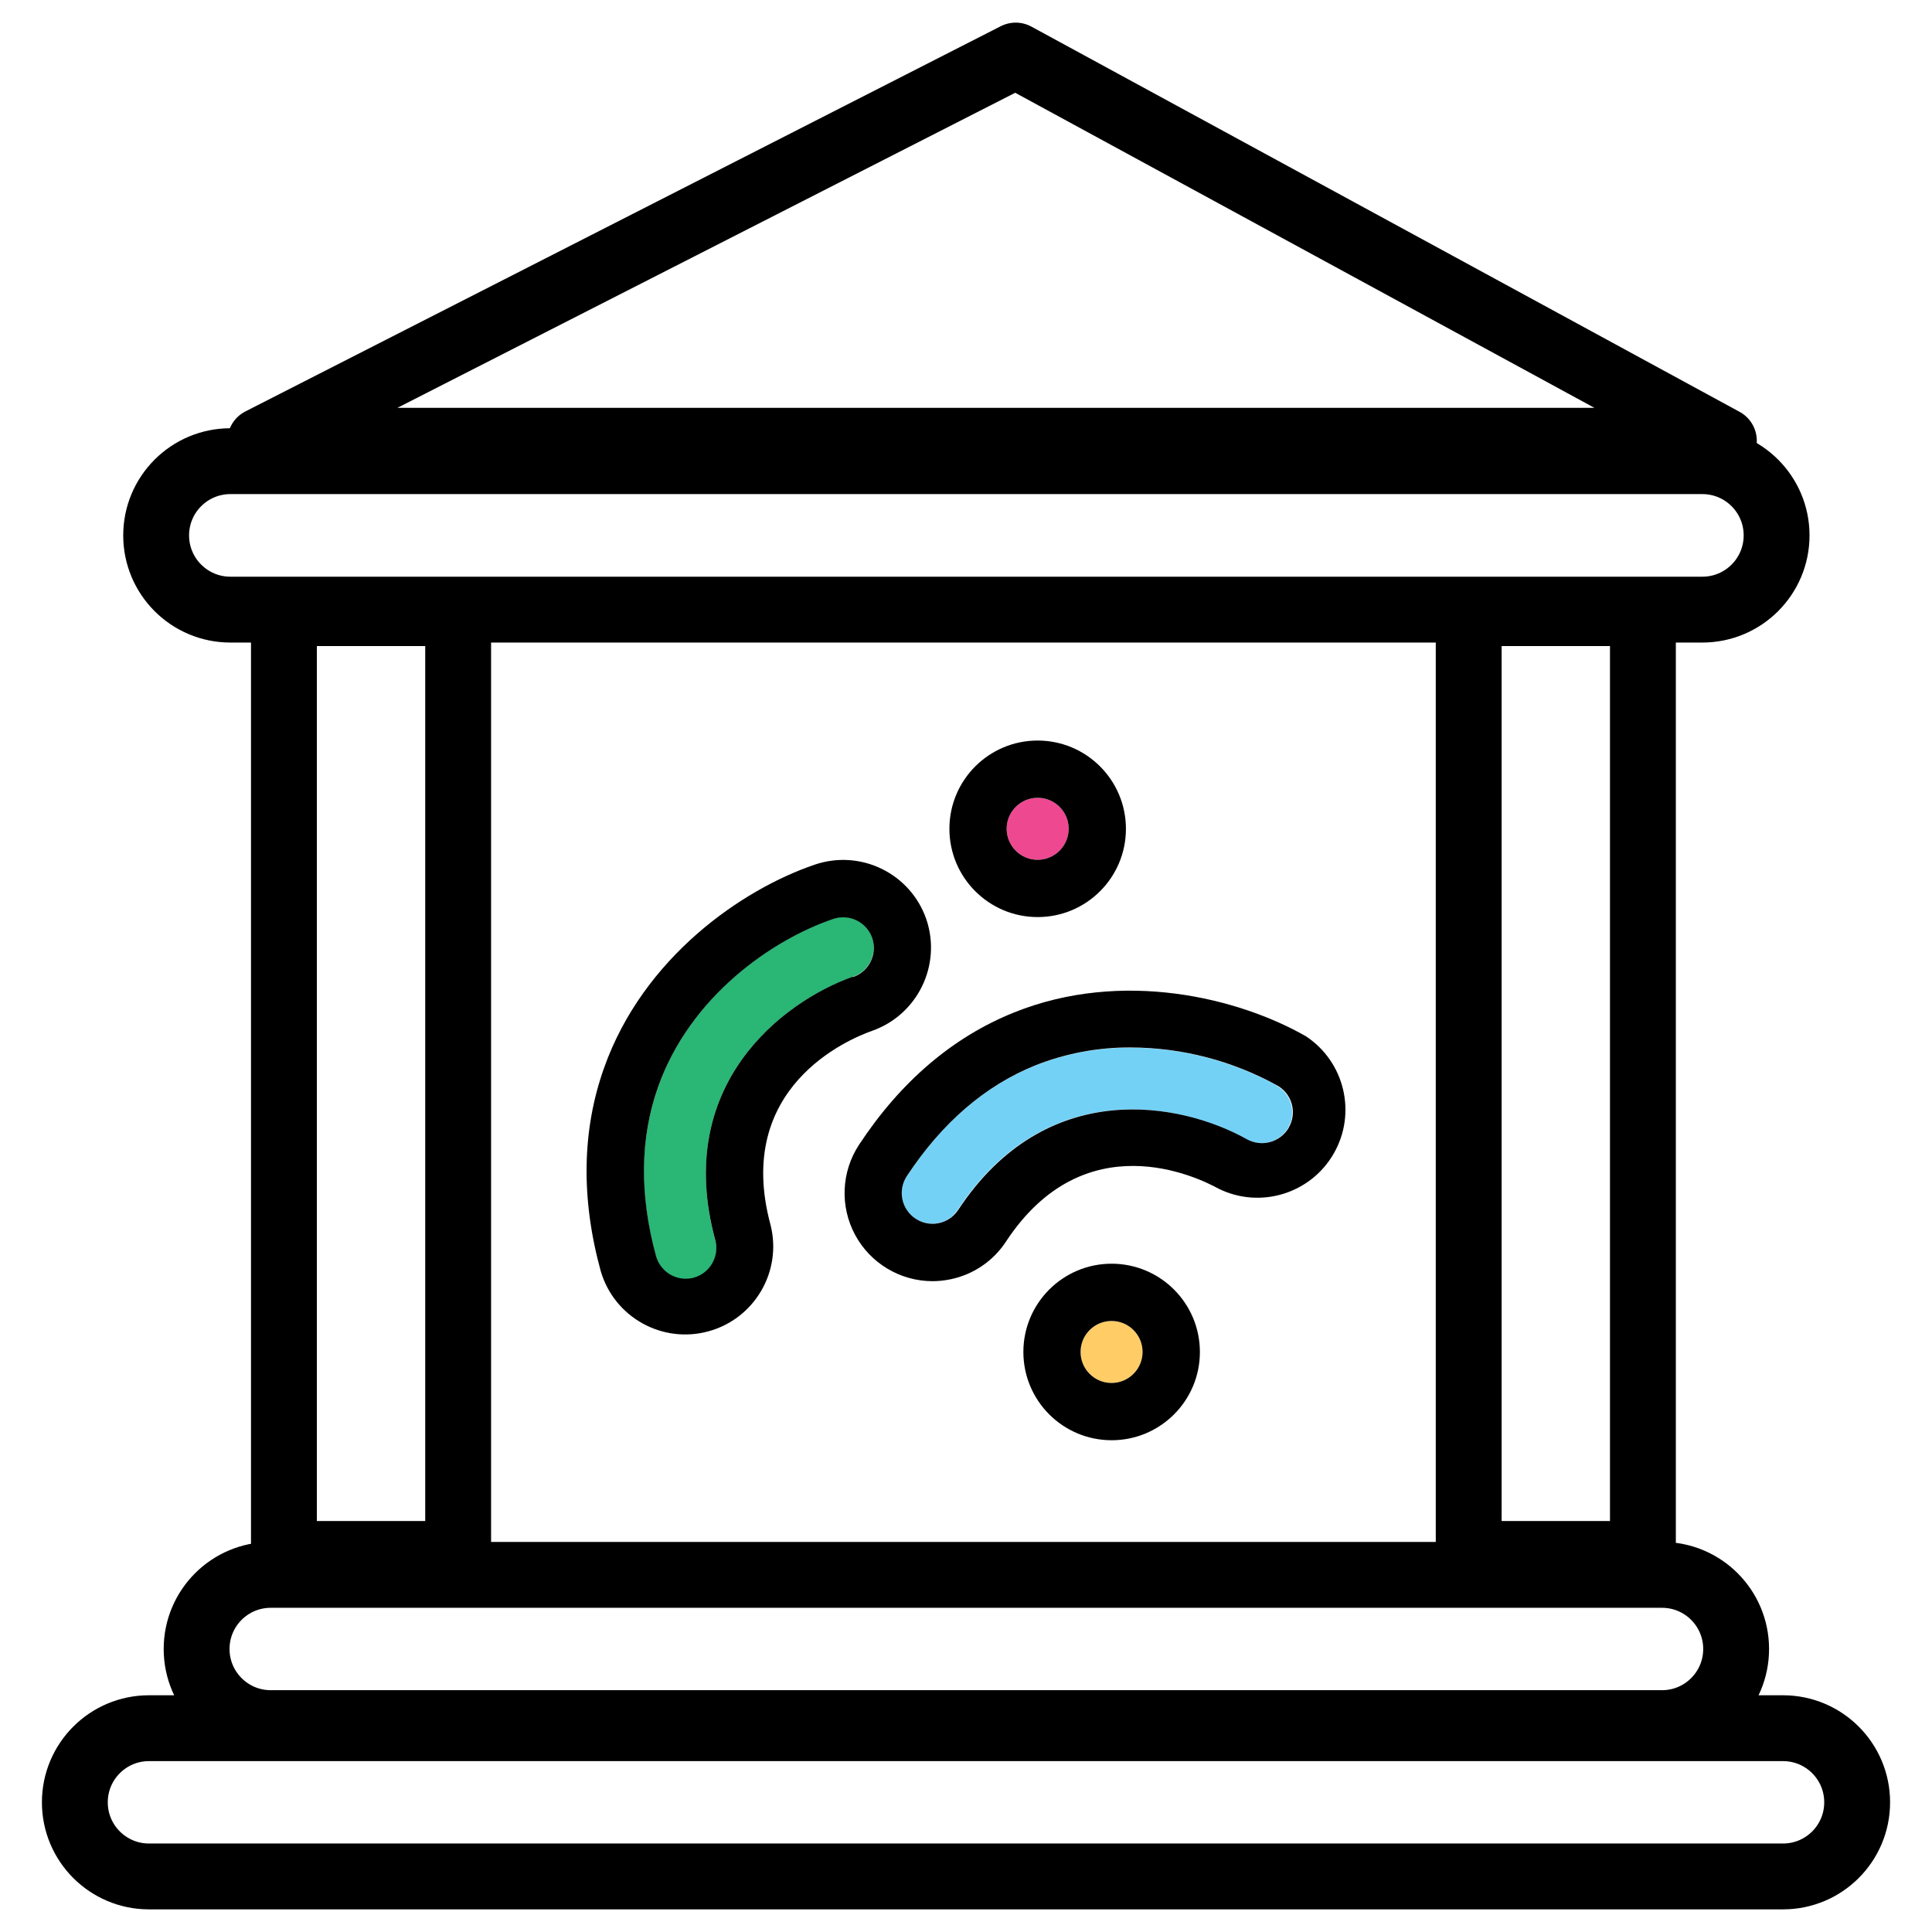
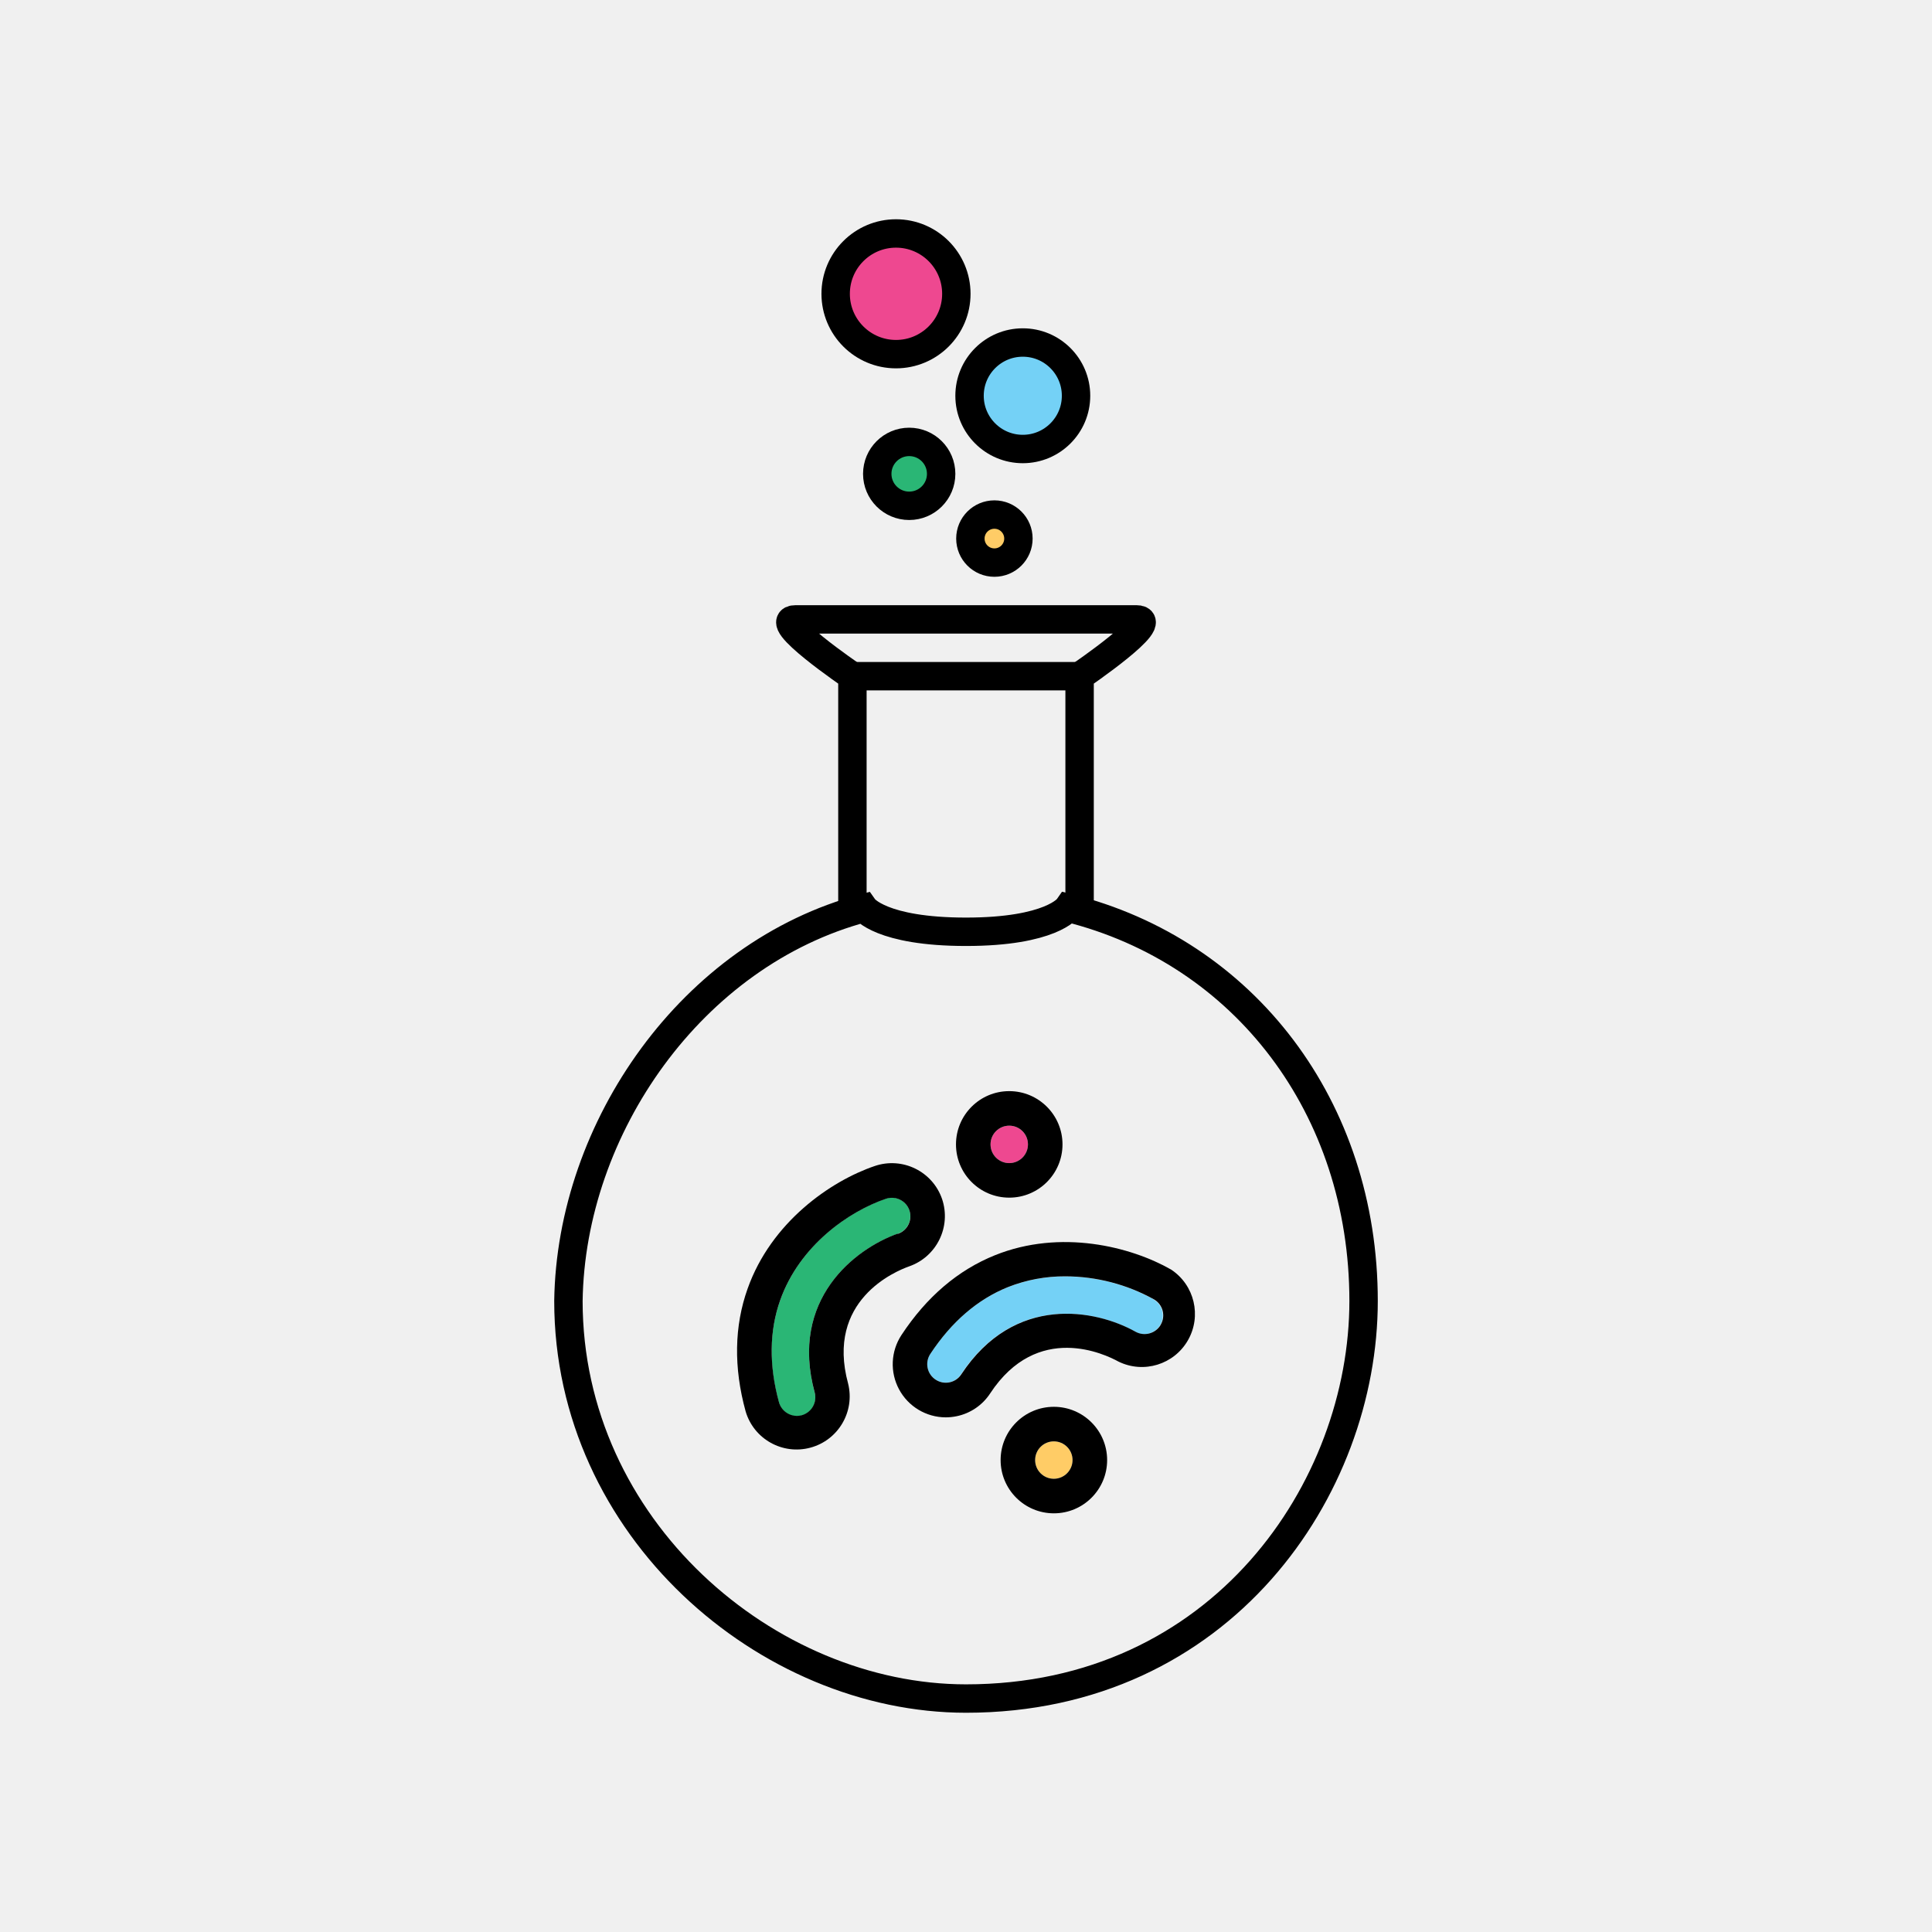
- <svg xmlns="http://www.w3.org/2000/svg" id="svg8" version="1.1" viewBox="0 0 256 256" height="967.559" width="967.559">
+ <svg xmlns="http://www.w3.org/2000/svg" id="svg8" version="1.1" viewBox="0 0 90 90" height="90mm" width="90mm" xml:space="preserve">
  <defs id="defs2">
    <style id="style859">.cls-1{fill:#ee4890;}.cls-2{fill:#fc6;}.cls-3{fill:#2ab675;}.cls-4{fill:#74d1f6;}</style>
  </defs>
  <g transform="translate(-205.4333,-105.6483)" id="layer1">
-     <g id="g880" transform="matrix(0.5,0,0,0.5,171.5084,132.1991)">
-       <g id="g8841" transform="matrix(11.27494,0,0,11.27494,-67.3365,-122.3415)">
-         <g id="hair" />
-         <g id="skin" />
-         <g id="skin-shadow" />
-         <g id="line">
-           <g id="g854">
-             <rect style="fill:#ffffff;stroke-width:1.533;stroke-linecap:round;stroke-linejoin:round;stroke-miterlimit:4;stroke-dasharray:none;stroke-opacity:0.5;stop-color:#000000" id="rect13681" width="45.41" height="45.41" x="11.99" y="6.141" />
-           </g>
-         </g>
+     <g id="g880" transform="matrix(0.5,0,0,0.5,7.487508,126.6572)">
+       <path style="fill:none;stroke:#000000;stroke-width:2.646;stroke-linecap:butt;stroke-linejoin:miter;stroke-dasharray:none;stroke-opacity:1" d="M 496.475,42.148 V 20.981 c 0,0 7.786,-5.292 5.292,-5.292 -7.938,-3e-6 -23.812,-3e-6 -31.75,-3e-6 -2.495,0 5.292,5.292 5.292,5.292 V 42.148" id="path3111-5" />
+       <path style="fill:none;stroke:#000000;stroke-width:2.646;stroke-linecap:butt;stroke-linejoin:miter;stroke-dasharray:none;stroke-opacity:1" d="m 485.892,44.794 c -7.938,0 -9.506,-2.208 -9.506,-2.208 -16.029,4.263 -27.304,20.474 -27.536,36.604 -10e-6,21.167 18.521,37.042 37.042,37.042 11.906,0 21.167,-4.895 27.451,-11.973 6.284,-7.078 9.591,-16.338 9.591,-25.069 0,-17.978 -11.077,-32.533 -27.536,-36.626 0,0 -1.568,2.23 -9.506,2.23 z" id="path3113-3" />
+       <path style="fill:none;stroke:#000000;stroke-width:2.646;stroke-linecap:butt;stroke-linejoin:miter;stroke-dasharray:none;stroke-opacity:1" d="m 475.308,20.981 h 21.167" id="path3142-5" />
+       <circle style="fill:#ffcc66;fill-opacity:1;stroke:#000000;stroke-width:2.646;stroke-linecap:round;stroke-dasharray:none;paint-order:markers fill stroke" id="path3922-62" cx="488.538" cy="8.16" r="2.238" />
+       <circle style="fill:#2ab675;fill-opacity:1;stroke:#000000;stroke-width:2.646;stroke-linecap:round;stroke-dasharray:none;paint-order:markers fill stroke" id="path3922-6-9" cx="480.6" cy="2.13" r="2.977" />
+       <circle style="fill:#74d1f6;fill-opacity:1;stroke:#000000;stroke-width:2.646;stroke-linecap:round;stroke-dasharray:none;paint-order:markers fill stroke" id="path3922-7-1" cx="491.183" cy="-5.146" r="4.961" />
+       <circle style="fill:#ee4890;fill-opacity:1;stroke:#000000;stroke-width:2.646;stroke-linecap:round;stroke-dasharray:none;paint-order:markers fill stroke" id="path3922-7-1-2" cx="479.37" cy="-14.645" r="5.622" />
+       <g id="g5660" transform="matrix(0.357231,0,0,0.357231,459.2309,52.68535)">
+         <path class="cls-1" d="m 85.91,28.48 a 4.88,4.88 0 1 0 4.88,4.88 4.89,4.89 0 0 0 -4.88,-4.88 z" id="path1148" style="fill:#ee4890" />
+         <path d="M 85.91,19.47 A 13.89,13.89 0 1 0 99.8,33.36 13.9,13.9 0 0 0 85.91,19.47 Z m 0,18.77 a 4.88,4.88 0 1 1 4.88,-4.88 4.89,4.89 0 0 1 -4.88,4.88 z" id="path1150" />
+         <path class="cls-2" d="m 97.55,110.81 a 4.88,4.88 0 1 0 4.87,4.88 4.89,4.89 0 0 0 -4.87,-4.88 z" id="path1152" style="fill:#ffcc66" />
+         <path d="m 97.55,101.8 a 13.89,13.89 0 1 0 13.89,13.89 13.9,13.9 0 0 0 -13.89,-13.89 z m 0,18.77 a 4.88,4.88 0 1 1 4.87,-4.88 4.89,4.89 0 0 1 -4.87,4.88 z" id="path1154" />
+         <path class="cls-3" d="m 59.86,50.52 a 4.85,4.85 0 0 0 -4.57,-3.27 5,5 0 0 0 -1.56,0.26 C 44.19,50.76 31.24,59.64 26.17,74 v 0 c -2.84,8 -3,17 -0.31,26.69 a 4.82,4.82 0 0 0 8.85,1.12 4.78,4.78 0 0 0 0.47,-3.66 C 28.54,73.75 45.67,60.6 56.83,56.66 a 4.86,4.86 0 0 0 3.03,-6.14 z" id="path1156" style="fill:#2ab675" />
+         <path d="M 68.4,47.63 A 13.85,13.85 0 0 0 50.83,39 C 39.37,42.89 23.83,53.61 17.67,71 14.2,80.74 14,91.53 17.16,103 A 13.85,13.85 0 0 0 43.88,95.72 C 38,74.07 56.13,66.47 59.81,65.17 A 13.9,13.9 0 0 0 68.4,47.63 Z m -11.57,9 C 45.67,60.6 28.54,73.75 35.18,98.11 A 4.85,4.85 0 0 1 31.79,104 4.85,4.85 0 0 1 25.86,100.61 C 23.22,91 23.33,82 26.17,74 v 0 c 5.07,-14.32 18,-23.2 27.56,-26.45 a 5,5 0 0 1 1.56,-0.26 4.83,4.83 0 0 1 1.54,9.41 z" id="path1158" />
+         <path class="cls-4" d="m 123.62,73.8 a 48,48 0 0 0 -23.08,-6 40.13,40.13 0 0 0 -15,2.81 c -7.9,3.18 -14.71,9 -20.23,17.42 a 4.83,4.83 0 0 0 5,7.38 4.75,4.75 0 0 0 3,-2.07 C 87.2,72.26 108.4,76.41 118.73,82.19 a 4.831,4.831 0 1 0 4.81,-8.38 z" id="path1160" style="fill:#74d1f6" />
+         <path d="M 128.11,66 C 117.61,60 99.29,55.39 82.2,62.26 72.56,66.13 64.35,73.13 57.8,83.08 a 13.86,13.86 0 0 0 11.54,21.47 14.28,14.28 0 0 0 2.82,-0.29 13.76,13.76 0 0 0 8.77,-5.95 C 93.28,79.54 111,88.13 114.39,90 a 13.85,13.85 0 0 0 13.72,-24 z m -2.69,14.4 a 4.88,4.88 0 0 1 -6.61,1.8 C 108.48,76.42 87.28,72.27 73.39,93.35 A 4.82,4.82 0 0 1 66.71,94.72 4.83,4.83 0 0 1 65.33,88 C 70.85,79.62 77.66,73.76 85.56,70.58 a 40.13,40.13 0 0 1 15,-2.81 48,48 0 0 1 23.08,6 4.83,4.83 0 0 1 1.78,6.61 z" id="path1162" />
      </g>
-       <g id="g1205" transform="matrix(0.8725688,0,0,0.8725688,28.48123,-38.21435)">
-         <rect x="11.99" y="55.89" width="48.01" height="3.993" fill="none" stroke="#000000" stroke-linecap="round" stroke-linejoin="round" stroke-miterlimit="10" stroke-width="2" id="rect8797" ry="1.996" style="stroke-width:1.774;stroke-miterlimit:10;stroke-dasharray:none" transform="matrix(11.27494,0,0,11.27494,-67.3365,-122.3415)" />
-         <rect x="14.18" y="21.76" width="43.65" height="3.999" fill="none" stroke="#000000" stroke-linecap="round" stroke-linejoin="round" stroke-miterlimit="10" stroke-width="2.001" id="rect8799" ry="2" style="stroke-width:1.774;stroke-miterlimit:10;stroke-dasharray:none" transform="matrix(11.27494,0,0,11.27494,-67.3365,-122.3415)" />
-         <rect x="15.27" y="51.76" width="41.47" height="3.993" fill="none" stroke="#000000" stroke-linecap="round" stroke-linejoin="round" stroke-miterlimit="10" stroke-width="2" id="rect8801" ry="1.996" style="stroke-width:1.774;stroke-miterlimit:10;stroke-dasharray:none" transform="matrix(11.27494,0,0,11.27494,-67.3365,-122.3415)" />
-         <rect x="17.622" y="25.853" width="4.693" height="25.344" fill="none" stroke="#000000" stroke-linecap="round" stroke-linejoin="round" stroke-miterlimit="10" stroke-width="1.702" id="rect8803" style="stroke-width:1.774;stroke-miterlimit:10;stroke-dasharray:none" transform="matrix(11.27494,0,0,11.27494,-67.3365,-122.3415)" />
-         <rect x="49.536" y="25.853" width="4.693" height="25.344" fill="none" stroke="#000000" stroke-linecap="round" stroke-linejoin="round" stroke-miterlimit="10" stroke-width="1.702" id="rect8807" style="stroke-width:1.774;stroke-miterlimit:10;stroke-dasharray:none" transform="matrix(11.27494,0,0,11.27494,-67.3365,-122.3415)" />
-         <path style="fill:none;stroke:#000000;stroke-width:1.774;stroke-linecap:round;stroke-linejoin:round;stroke-miterlimit:4;stroke-dasharray:none;stroke-opacity:1" d="M 16.986,21.211 37.334,10.834 56.41,21.211 Z" id="path13206" transform="matrix(11.27494,0,0,11.27494,-67.3365,-122.3415)" />
-         <g style="stroke-width:1.25;stroke-miterlimit:4;stroke-dasharray:none" transform="matrix(1.6,0,0,1.6,-33.61601,-61.57362)" id="g857">
-           <g transform="matrix(2,0,0,2,-55.75547,-51.85079)" id="g932">
-             <g id="g895" transform="matrix(0.6031084,0,0,0.6031084,99.15453,98.37772)">
-               <path id="path865" d="m 85.91,28.48 a 4.88,4.88 0 1 0 4.88,4.88 4.89,4.89 0 0 0 -4.88,-4.88 z" class="cls-1" />
-               <path id="path867" d="M 85.91,19.47 A 13.89,13.89 0 1 0 99.8,33.36 13.9,13.9 0 0 0 85.91,19.47 Z m 0,18.77 a 4.88,4.88 0 1 1 4.88,-4.88 4.89,4.89 0 0 1 -4.88,4.88 z" />
-               <path id="path869" d="m 97.55,110.81 a 4.88,4.88 0 1 0 4.87,4.88 4.89,4.89 0 0 0 -4.87,-4.88 z" class="cls-2" />
-               <path id="path871" d="m 97.55,101.8 a 13.89,13.89 0 1 0 13.89,13.89 13.9,13.9 0 0 0 -13.89,-13.89 z m 0,18.77 a 4.88,4.88 0 1 1 4.87,-4.88 4.89,4.89 0 0 1 -4.87,4.88 z" />
-               <path id="path873" d="m 59.86,50.52 a 4.85,4.85 0 0 0 -4.57,-3.27 5,5 0 0 0 -1.56,0.26 C 44.19,50.76 31.24,59.64 26.17,74 v 0 c -2.84,8 -3,17 -0.31,26.69 a 4.82,4.82 0 0 0 8.85,1.12 4.78,4.78 0 0 0 0.47,-3.66 C 28.54,73.75 45.67,60.6 56.83,56.66 a 4.86,4.86 0 0 0 3.03,-6.14 z" class="cls-3" />
-               <path id="path875" d="M 68.4,47.63 A 13.85,13.85 0 0 0 50.83,39 C 39.37,42.89 23.83,53.61 17.67,71 14.2,80.74 14,91.53 17.16,103 A 13.85,13.85 0 0 0 43.88,95.72 C 38,74.07 56.13,66.47 59.81,65.17 A 13.9,13.9 0 0 0 68.4,47.63 Z m -11.57,9 C 45.67,60.6 28.54,73.75 35.18,98.11 A 4.85,4.85 0 0 1 31.79,104 4.85,4.85 0 0 1 25.86,100.61 C 23.22,91 23.33,82 26.17,74 v 0 c 5.07,-14.32 18,-23.2 27.56,-26.45 a 5,5 0 0 1 1.56,-0.26 4.83,4.83 0 0 1 1.54,9.41 z" />
-               <path id="path877" d="m 123.62,73.8 a 48,48 0 0 0 -23.08,-6 40.13,40.13 0 0 0 -15,2.81 c -7.9,3.18 -14.71,9 -20.23,17.42 a 4.83,4.83 0 0 0 5,7.38 4.75,4.75 0 0 0 3,-2.07 C 87.2,72.26 108.4,76.41 118.73,82.19 a 4.831,4.831 0 1 0 4.81,-8.38 z" class="cls-4" />
-               <path id="path879" d="M 128.11,66 C 117.61,60 99.29,55.39 82.2,62.26 72.56,66.13 64.35,73.13 57.8,83.08 a 13.86,13.86 0 0 0 11.54,21.47 14.28,14.28 0 0 0 2.82,-0.29 13.76,13.76 0 0 0 8.77,-5.95 C 93.28,79.54 111,88.13 114.39,90 a 13.85,13.85 0 0 0 13.72,-24 z m -2.69,14.4 a 4.88,4.88 0 0 1 -6.61,1.8 C 108.48,76.42 87.28,72.27 73.39,93.35 A 4.82,4.82 0 0 1 66.71,94.72 4.83,4.83 0 0 1 65.33,88 C 70.85,79.62 77.66,73.76 85.56,70.58 a 40.13,40.13 0 0 1 15,-2.81 48,48 0 0 1 23.08,6 4.83,4.83 0 0 1 1.78,6.61 z" />
-             </g>
-           </g>
-         </g>
-       </g>
+       <g id="g5660-2" transform="matrix(0.357231,0,0,0.357231,348.8271,49.51106)" />
    </g>
  </g>
</svg>
